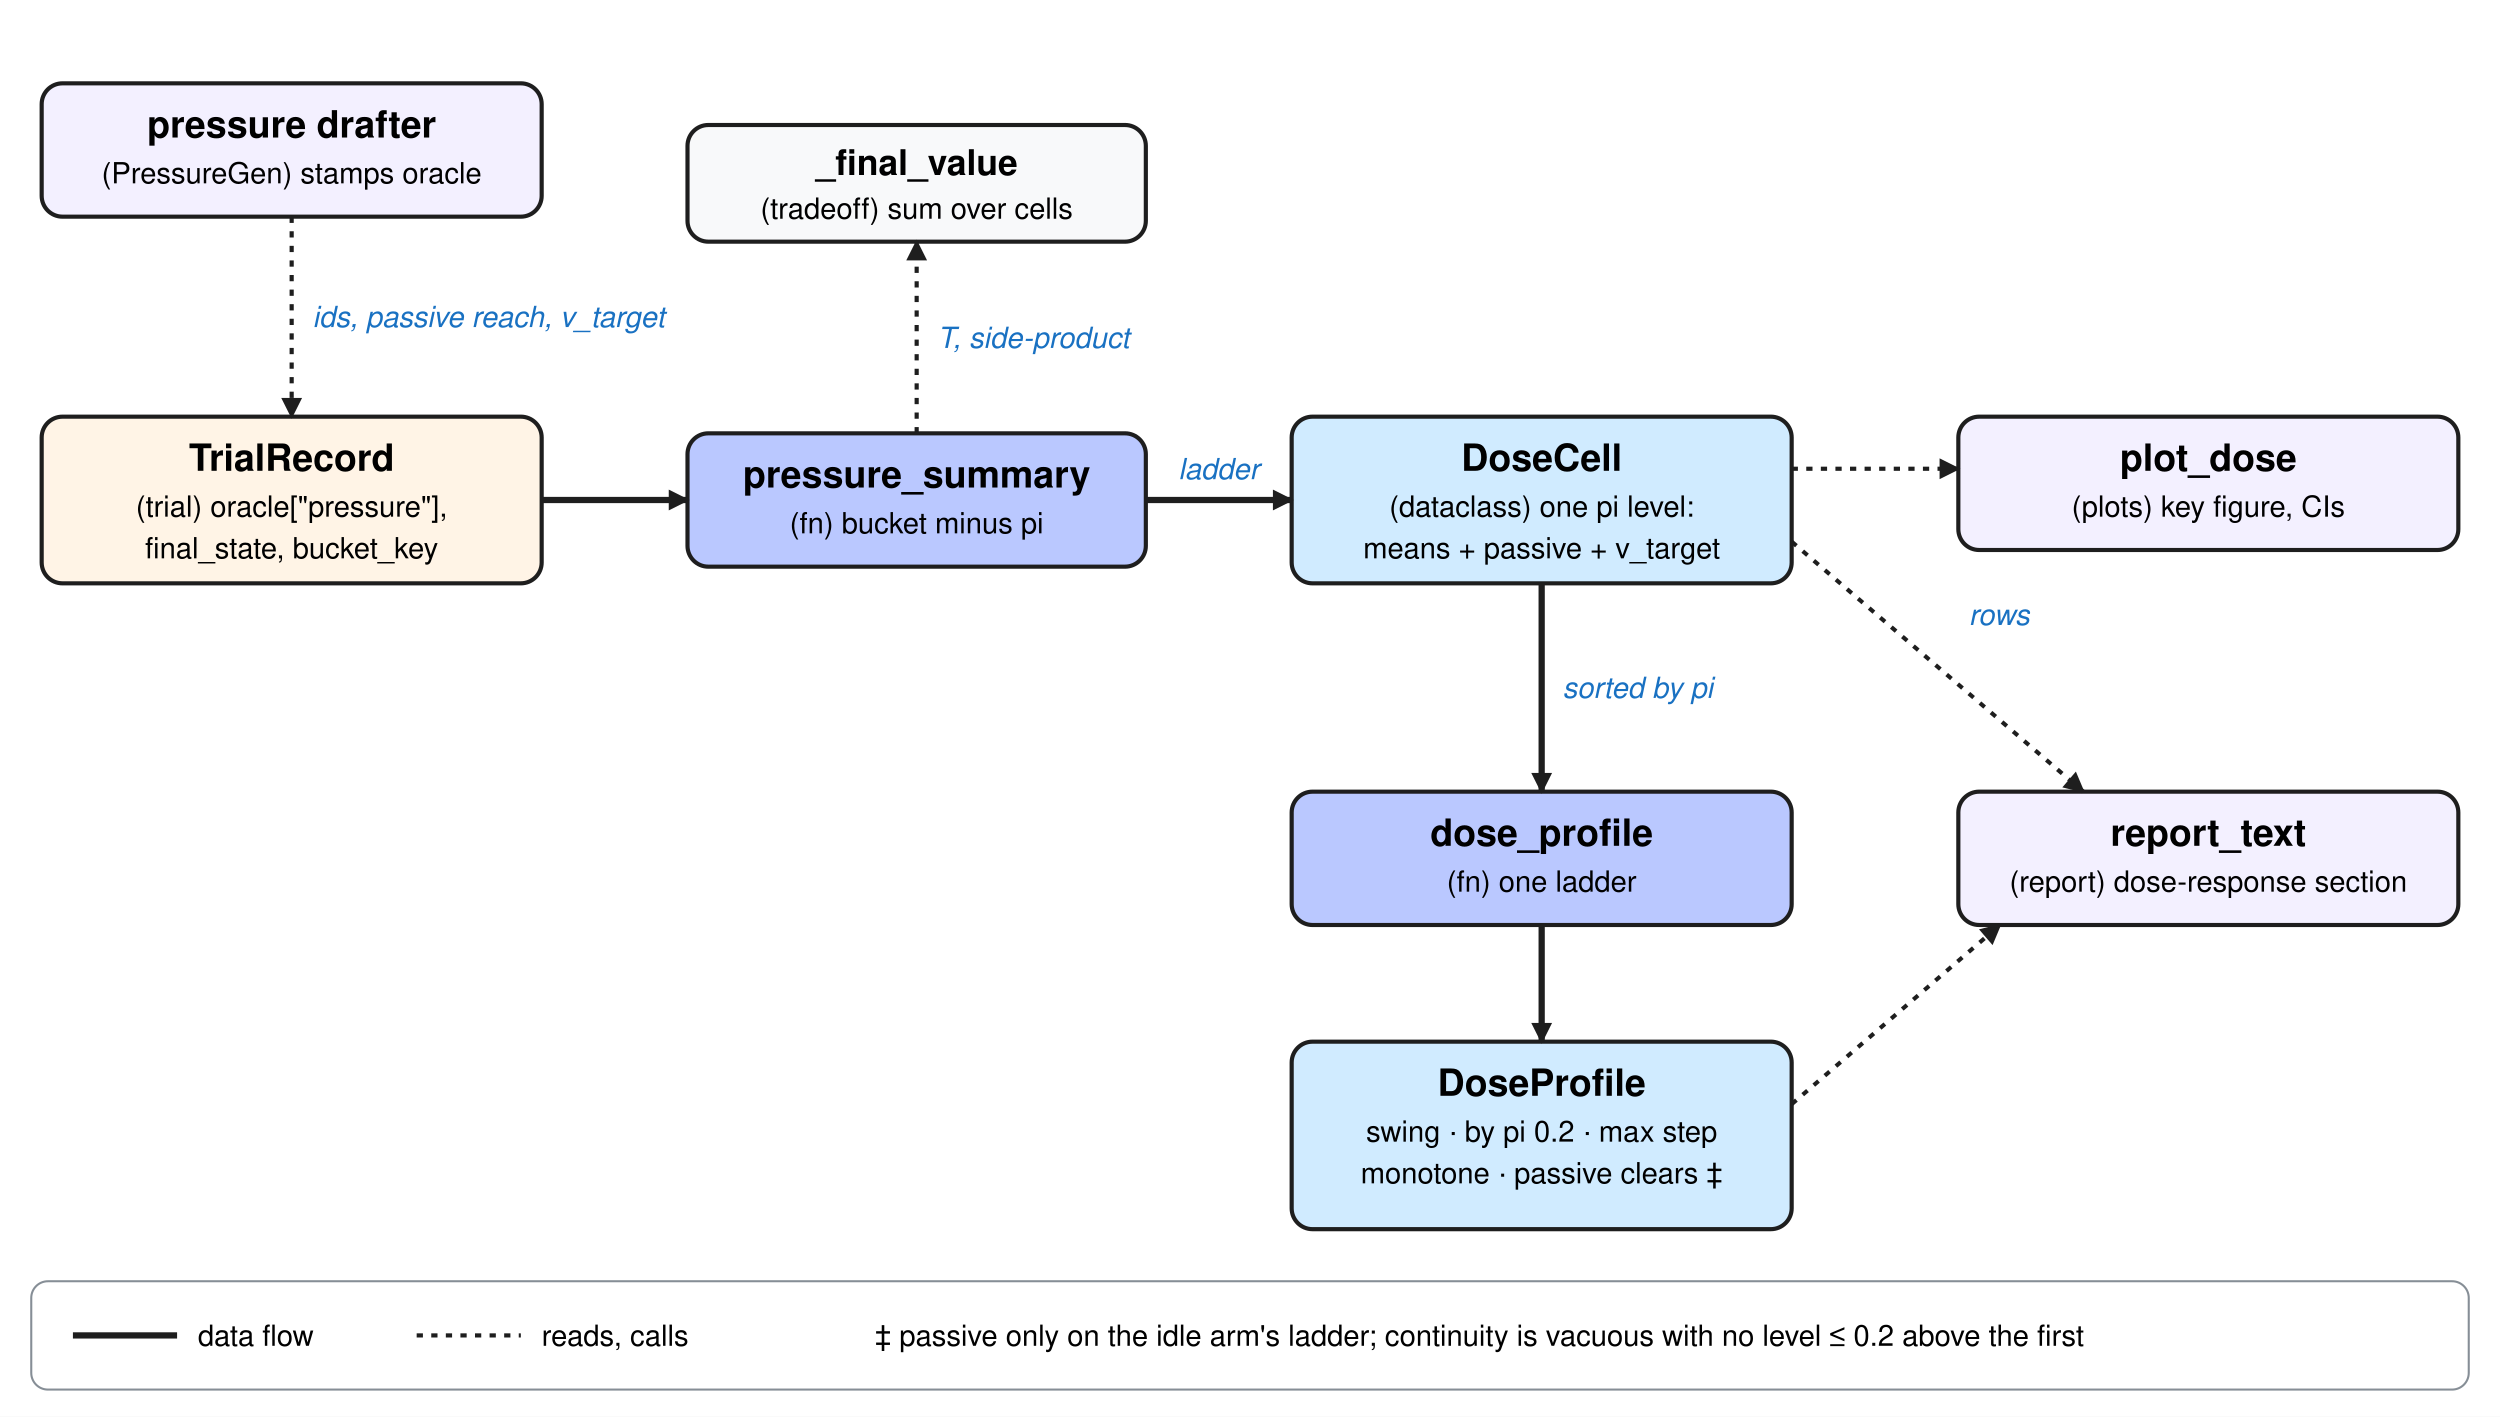
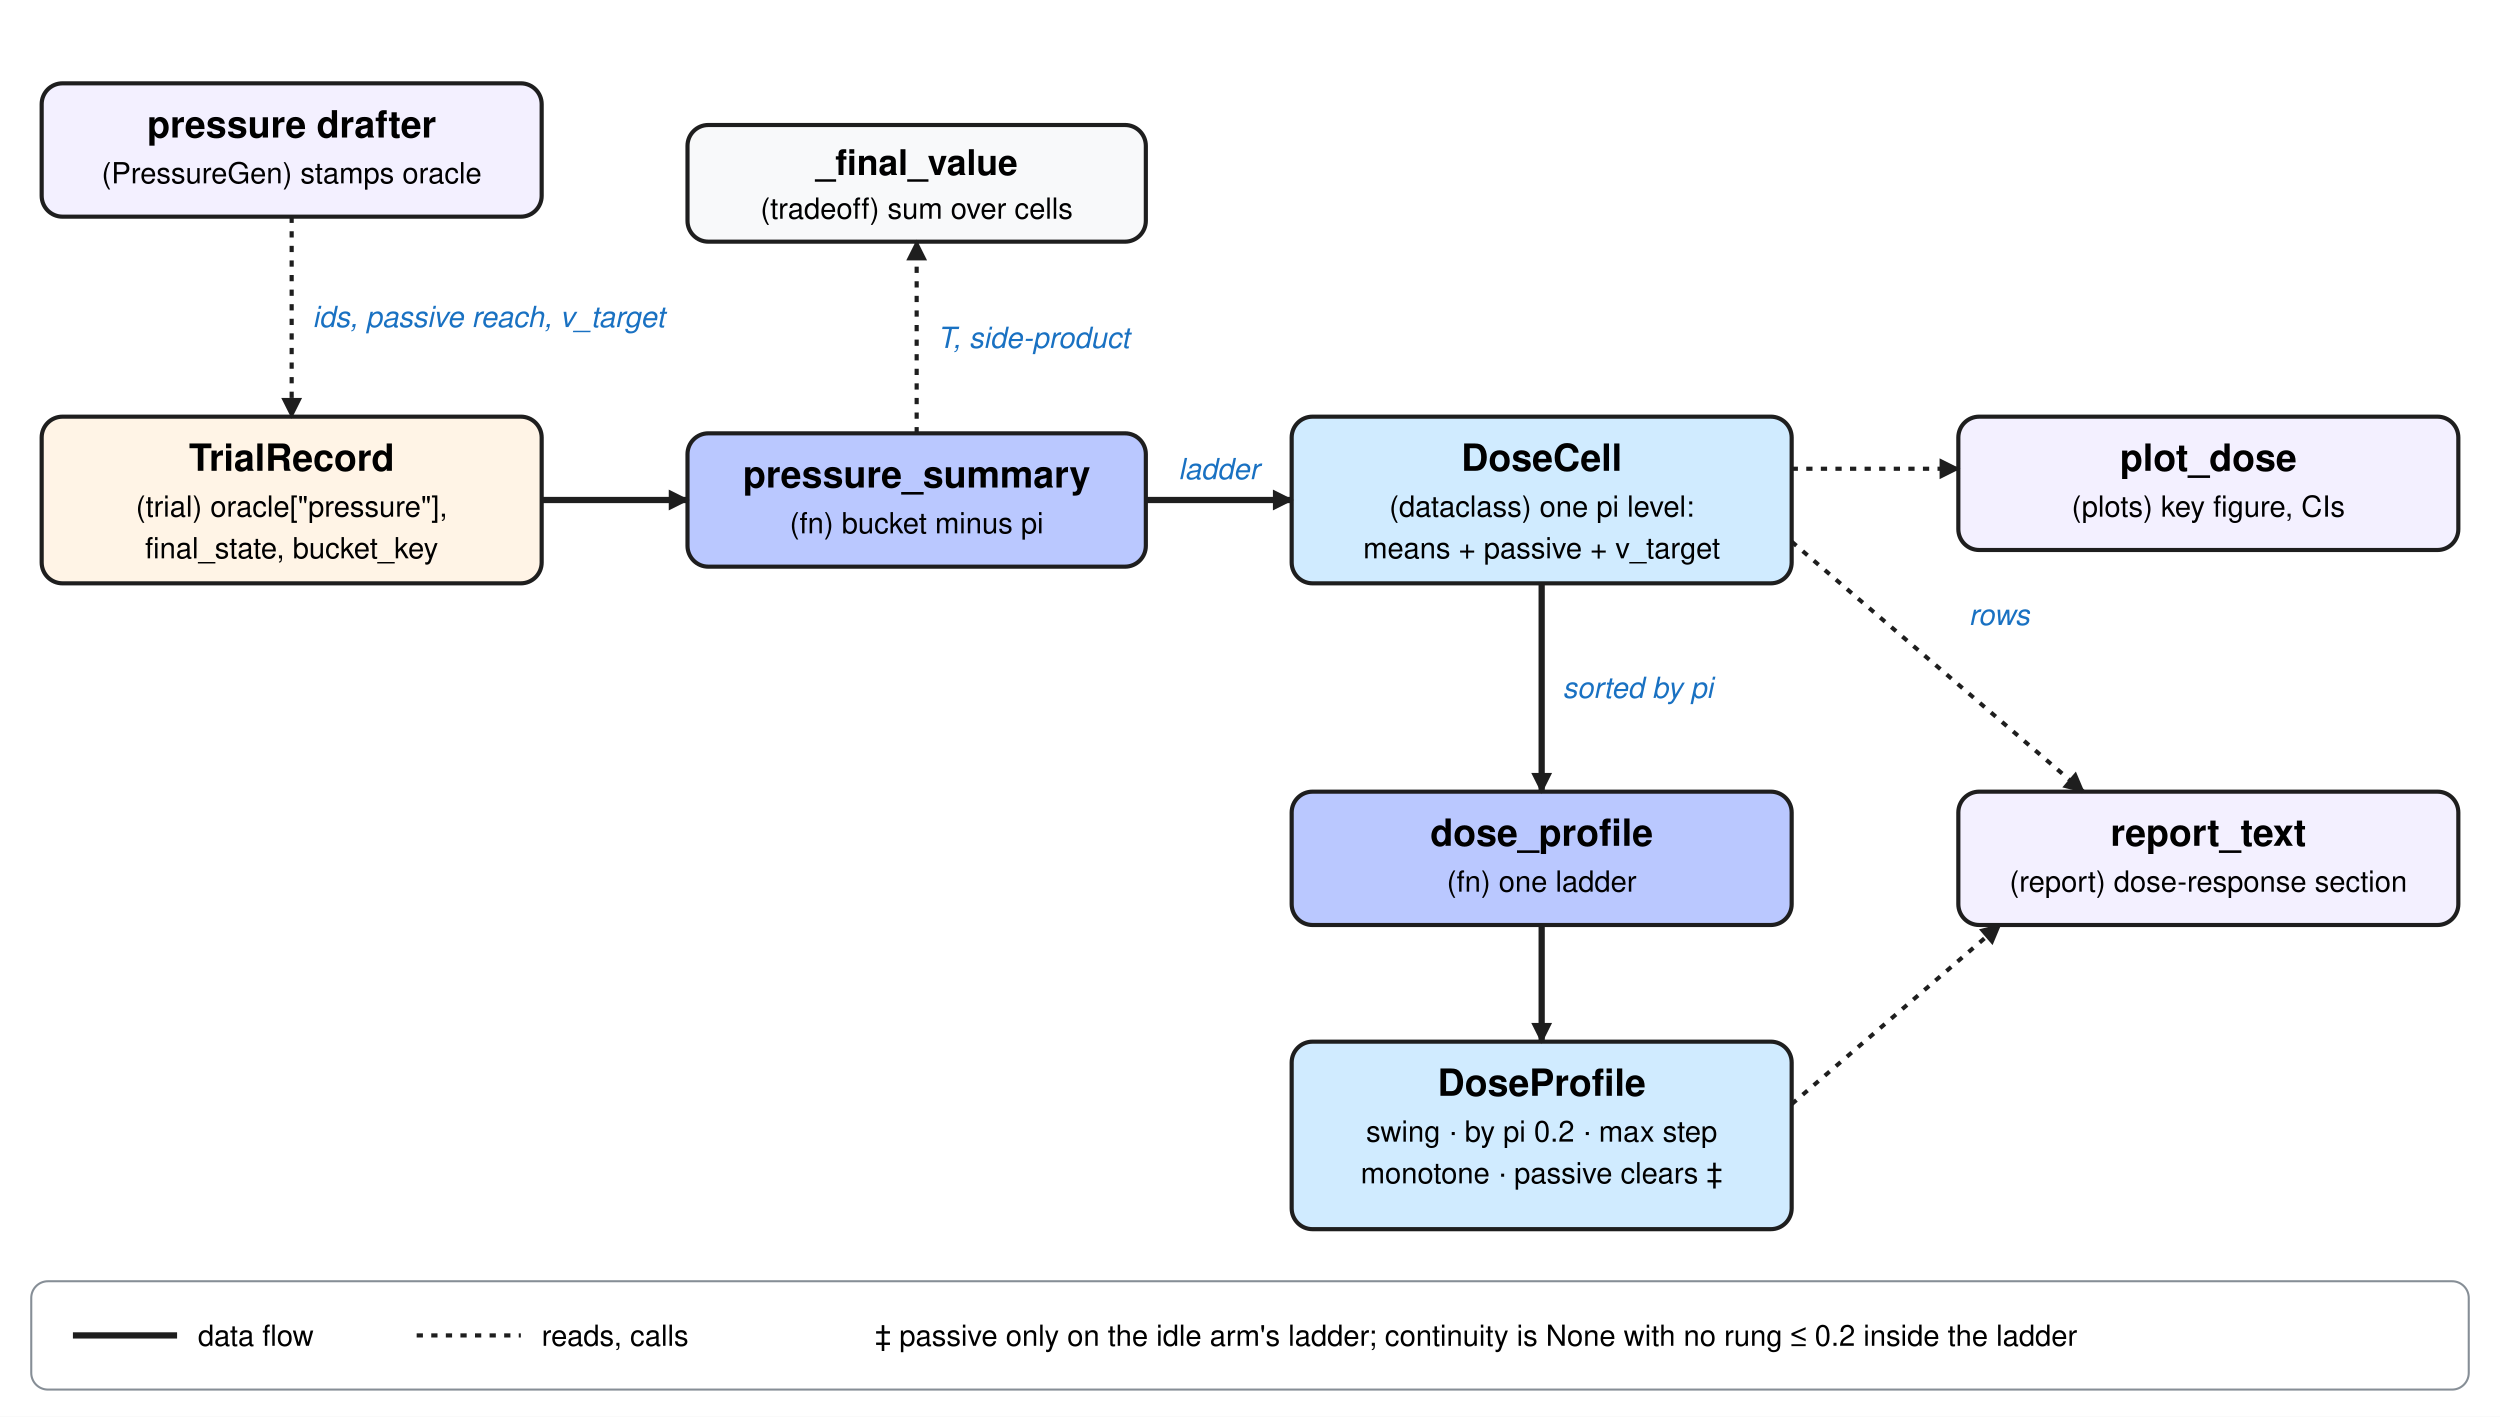
<svg xmlns="http://www.w3.org/2000/svg" width="2400" height="1360" viewBox="0 0 1200 680" font-family="Helvetica, Arial, sans-serif">
  <defs>
    <marker id="arrowhead" viewBox="0 0 10 10" refX="9" refY="5" markerUnits="userSpaceOnUse" markerWidth="10" markerHeight="10" orient="auto-start-reverse">
      <polygon id="arrowhead-shape" points="0,0 10,5 0,10" fill="#1e1e1e" />
    </marker>
  </defs>
  <rect id="bg" x="0" y="0" width="1200" height="680" fill="#ffffff" />
  <g id="n-gen">
    <rect id="n-gen-box" x="20" y="40" width="240" height="64" rx="10" fill="#f3f0ff" stroke="#1e1e1e" stroke-width="2" />
    <text id="n-gen-name" x="140" y="66" font-size="18" font-weight="600" text-anchor="middle">pressure drafter</text>
    <text id="n-gen-kind" x="140" y="88" font-size="14" text-anchor="middle">(PressureGen) stamps oracle</text>
  </g>
  <g id="n-rec">
    <rect id="n-rec-box" x="20" y="200" width="240" height="80" rx="10" fill="#fff4e6" stroke="#1e1e1e" stroke-width="2" />
    <text id="n-rec-name" x="140" y="226" font-size="18" font-weight="600" text-anchor="middle">TrialRecord</text>
    <text id="n-rec-kind" x="140" y="248" font-size="14" text-anchor="middle">(trial) oracle["pressure"],</text>
    <text id="n-rec-kind2" x="140" y="268" font-size="14" text-anchor="middle">final_state, bucket_key</text>
  </g>
  <line id="e-gen-rec" x1="140" y1="104" x2="140" y2="200" stroke="#1e1e1e" stroke-width="2" stroke-dasharray="3 4" marker-end="url(#arrowhead)" />
  <text id="l-gen-rec" x="150" y="157" font-size="14" fill="#1971c2" font-style="italic">ids, passive reach, v_target</text>
  <g id="n-fv">
    <rect id="n-fv-box" x="330" y="60" width="220" height="56" rx="10" fill="#f8f9fa" stroke="#1e1e1e" stroke-width="2" />
    <text id="n-fv-name" x="440" y="84" font-size="17" font-weight="600" text-anchor="middle">_final_value</text>
    <text id="n-fv-kind" x="440" y="105" font-size="14" text-anchor="middle">(tradeoff) sum over cells</text>
  </g>
  <g id="n-ps">
    <rect id="n-ps-box" x="330" y="208" width="220" height="64" rx="10" fill="#bac8ff" stroke="#1e1e1e" stroke-width="2" />
    <text id="n-ps-name" x="440" y="234" font-size="18" font-weight="600" text-anchor="middle">pressure_summary</text>
    <text id="n-ps-kind" x="440" y="256" font-size="14" text-anchor="middle">(fn) bucket minus pi</text>
  </g>
  <line id="e-rec-ps" x1="260" y1="240" x2="330" y2="240" stroke="#1e1e1e" stroke-width="3" marker-end="url(#arrowhead)" />
  <line id="e-ps-fv" x1="440" y1="208" x2="440" y2="116" stroke="#1e1e1e" stroke-width="2" stroke-dasharray="3 4" marker-end="url(#arrowhead)" />
  <text id="l-ps-fv" x="450" y="167" font-size="14" fill="#1971c2" font-style="italic">T, side-product</text>
  <g id="n-cell">
    <rect id="n-cell-box" x="620" y="200" width="240" height="80" rx="10" fill="#d0ebff" stroke="#1e1e1e" stroke-width="2" />
    <text id="n-cell-name" x="740" y="226" font-size="18" font-weight="600" text-anchor="middle">DoseCell</text>
    <text id="n-cell-kind" x="740" y="248" font-size="14" text-anchor="middle">(dataclass) one pi level:</text>
    <text id="n-cell-kind2" x="740" y="268" font-size="14" text-anchor="middle">means + passive + v_target</text>
  </g>
  <line id="e-ps-cell" x1="550" y1="240" x2="620" y2="240" stroke="#1e1e1e" stroke-width="3" marker-end="url(#arrowhead)" />
  <text id="l-ps-cell" x="585" y="230" font-size="14" fill="#1971c2" font-style="italic" text-anchor="middle">ladder</text>
  <g id="n-dp">
    <rect id="n-dp-box" x="620" y="380" width="240" height="64" rx="10" fill="#bac8ff" stroke="#1e1e1e" stroke-width="2" />
    <text id="n-dp-name" x="740" y="406" font-size="18" font-weight="600" text-anchor="middle">dose_profile</text>
    <text id="n-dp-kind" x="740" y="428" font-size="14" text-anchor="middle">(fn) one ladder</text>
  </g>
  <line id="e-cell-dp" x1="740" y1="280" x2="740" y2="380" stroke="#1e1e1e" stroke-width="3" marker-end="url(#arrowhead)" />
  <text id="l-cell-dp" x="750" y="335" font-size="14" fill="#1971c2" font-style="italic">sorted by pi</text>
  <g id="n-prof">
    <rect id="n-prof-box" x="620" y="500" width="240" height="90" rx="10" fill="#d0ebff" stroke="#1e1e1e" stroke-width="2" />
    <text id="n-prof-name" x="740" y="526" font-size="18" font-weight="600" text-anchor="middle">DoseProfile</text>
    <text id="n-prof-kind" x="740" y="548" font-size="14" text-anchor="middle">swing · by pi 0.2 · max step</text>
    <text id="n-prof-kind2" x="740" y="568" font-size="14" text-anchor="middle">monotone · passive clears ‡</text>
  </g>
  <line id="e-dp-prof" x1="740" y1="444" x2="740" y2="500" stroke="#1e1e1e" stroke-width="3" marker-end="url(#arrowhead)" />
  <g id="n-rep">
    <rect id="n-rep-box" x="940" y="380" width="240" height="64" rx="10" fill="#f3f0ff" stroke="#1e1e1e" stroke-width="2" />
    <text id="n-rep-name" x="1060" y="406" font-size="18" font-weight="600" text-anchor="middle">report_text</text>
    <text id="n-rep-kind" x="1060" y="428" font-size="14" text-anchor="middle">(report) dose-response section</text>
  </g>
  <line id="e-prof-rep" x1="860" y1="530" x2="960" y2="444" stroke="#1e1e1e" stroke-width="2" stroke-dasharray="3 4" marker-end="url(#arrowhead)" />
  <line id="e-cell-rep" x1="860" y1="260" x2="1000" y2="380" stroke="#1e1e1e" stroke-width="2" stroke-dasharray="3 4" marker-end="url(#arrowhead)" />
  <text id="l-cell-rep" x="945" y="300" font-size="14" fill="#1971c2" font-style="italic">rows</text>
  <g id="n-plot">
    <rect id="n-plot-box" x="940" y="200" width="240" height="64" rx="10" fill="#f3f0ff" stroke="#1e1e1e" stroke-width="2" />
    <text id="n-plot-name" x="1060" y="226" font-size="18" font-weight="600" text-anchor="middle">plot_dose</text>
    <text id="n-plot-kind" x="1060" y="248" font-size="14" text-anchor="middle">(plots) key figure, CIs</text>
  </g>
  <line id="e-cell-plot" x1="860" y1="225" x2="940" y2="225" stroke="#1e1e1e" stroke-width="2" stroke-dasharray="3 4" marker-end="url(#arrowhead)" />
  <g id="legend">
    <rect id="legend-box" x="15" y="615" width="1170" height="52" rx="8" fill="#ffffff" stroke="#868e96" stroke-width="1" />
    <line id="legend-solid" x1="35" y1="641" x2="85" y2="641" stroke="#1e1e1e" stroke-width="3" />
    <text id="legend-solid-text" x="95" y="646" font-size="14">data flow</text>
    <line id="legend-dotted" x1="200" y1="641" x2="250" y2="641" stroke="#1e1e1e" stroke-width="2" stroke-dasharray="3 4" />
    <text id="legend-dotted-text" x="260" y="646" font-size="14">reads, calls</text>
-     <text id="legend-dagger" x="420" y="646" font-size="14">‡ passive only on the idle arm's ladder; continuity is vacuous with no level ≤ 0.2 above the first</text>
+     <text id="legend-dagger" x="420" y="646" font-size="14">‡ passive only on the idle arm's ladder; continuity is None with no rung ≤ 0.2 inside the ladder</text>
  </g>
</svg>
